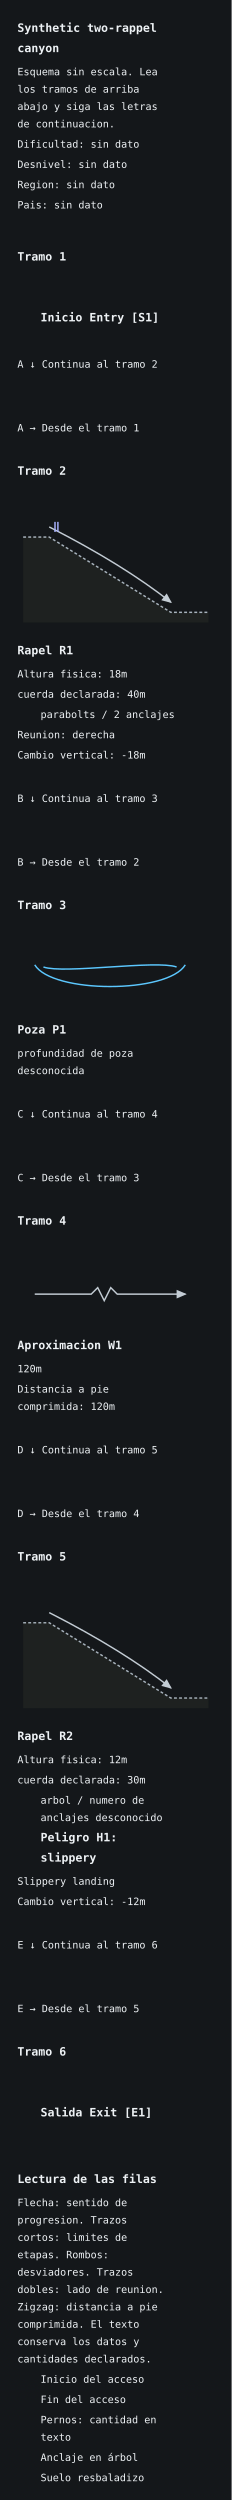
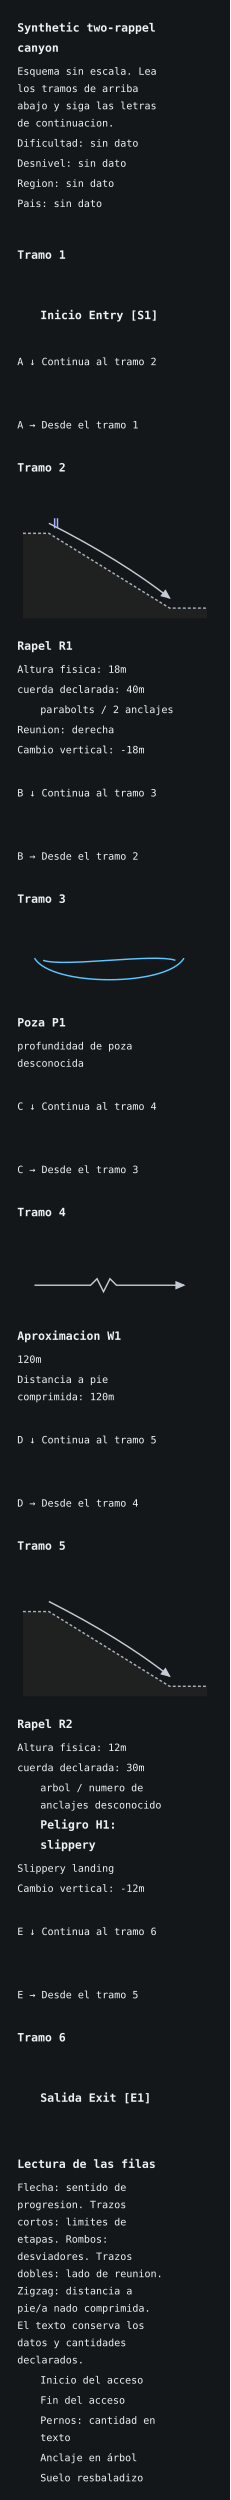
- <svg xmlns="http://www.w3.org/2000/svg" role="img" lang="es" xml:lang="es" aria-labelledby="canyon-minimal-320-title" aria-describedby="canyon-minimal-320-description" viewBox="0 0 320 3454" width="320" height="3454" style="max-width: none; min-width: 320px; height: auto;" data-vrl-flow="rows">
+ <svg xmlns="http://www.w3.org/2000/svg" role="img" lang="es" xml:lang="es" aria-labelledby="canyon-minimal-320-title" aria-describedby="canyon-minimal-320-description" viewBox="0 0 320 3478" width="320" height="3478" style="max-width: none; min-width: 320px; height: auto;" data-vrl-flow="rows">
  <defs>
    <marker id="canyon-minimal-320-arrow" markerWidth="8" markerHeight="8" refX="6" refY="3" orient="auto" markerUnits="strokeWidth">
      <path d="M0,0 L0,6 L7,3 z" fill="#c3ccd4" />
    </marker>
  </defs>
-   <rect x="0" y="0" width="320" height="3454" fill="#14171a" />
+   <rect x="0" y="0" width="320" height="3478" fill="#14171a" />
  <text x="24" y="44" font-family="ui-monospace, monospace" font-size="16" font-weight="700" fill="#eef2f5" xml:space="preserve">Synthetic two-rappel </text>
  <text x="24" y="72" font-family="ui-monospace, monospace" font-size="16" font-weight="700" fill="#eef2f5" xml:space="preserve">canyon</text>
  <text x="24" y="104" font-family="ui-monospace, monospace" font-size="14" font-weight="400" fill="#eef2f5" xml:space="preserve">Esquema sin escala. Lea </text>
  <text x="24" y="128" font-family="ui-monospace, monospace" font-size="14" font-weight="400" fill="#eef2f5" xml:space="preserve">los tramos de arriba </text>
  <text x="24" y="152" font-family="ui-monospace, monospace" font-size="14" font-weight="400" fill="#eef2f5" xml:space="preserve">abajo y siga las letras </text>
  <text x="24" y="176" font-family="ui-monospace, monospace" font-size="14" font-weight="400" fill="#eef2f5" xml:space="preserve">de continuacion.</text>
  <text x="24" y="204" font-family="ui-monospace, monospace" font-size="14" font-weight="400" fill="#eef2f5" xml:space="preserve">Dificultad: sin dato</text>
  <text x="24" y="232" font-family="ui-monospace, monospace" font-size="14" font-weight="400" fill="#eef2f5" xml:space="preserve">Desnivel: sin dato</text>
  <text x="24" y="260" font-family="ui-monospace, monospace" font-size="14" font-weight="400" fill="#eef2f5" xml:space="preserve">Region: sin dato</text>
  <text x="24" y="288" font-family="ui-monospace, monospace" font-size="14" font-weight="400" fill="#eef2f5" xml:space="preserve">Pais: sin dato</text>
  <g class="vrl-row" data-section="1" data-elements="0">
    <text x="24" y="360" font-family="ui-monospace, monospace" font-size="16" font-weight="700" fill="#eef2f5" xml:space="preserve">Tramo 1</text>
    <text x="56" y="444" font-family="ui-monospace, monospace" font-size="16" font-weight="700" fill="#eef2f5" xml:space="preserve" data-element="0">Inicio Entry [S1]</text>
    <g class="vrl-continuation" data-code="A" data-role="out" data-section="2">
      <text x="24" y="508" font-family="ui-monospace, monospace" font-size="14" font-weight="400" fill="#eef2f5" xml:space="preserve">A ↓ Continua al tramo 2</text>
    </g>
  </g>
  <g class="vrl-row" data-section="2" data-elements="1">
    <g class="vrl-continuation" data-code="A" data-role="in" data-section="1">
      <text x="24" y="596" font-family="ui-monospace, monospace" font-size="14" font-weight="400" fill="#eef2f5" xml:space="preserve">A → Desde el tramo 1</text>
    </g>
    <text x="24" y="656" font-family="ui-monospace, monospace" font-size="16" font-weight="700" fill="#eef2f5" xml:space="preserve">Tramo 2</text>
    <path class="vrl-row-wash" d="M 32 742 L 68 742 L 236 846 L 288 846 L 288 860 L 32 860 Z" fill="#2e3129" fill-opacity="0.4" stroke="none" stroke-width="2" />
    <path class="vrl-row-contour" d="M 32 742 L 68 742 L 236 846 L 288 846" fill="none" fill-opacity="0.4" stroke="#a8b3bd" stroke-width="2" stroke-dasharray="4 3" />
    <path class="vrl-row-technical" d="M 68 728 C 136 762.667 192 797.333 236 832" fill="none" fill-opacity="0.4" stroke="#c3ccd4" stroke-width="2" marker-end="url(#canyon-minimal-320-arrow)" />
    <path class="vrl-row-station" d="M 76 721 L 76 735" fill="none" fill-opacity="0.4" stroke="#a9b3ff" stroke-width="2" />
    <path class="vrl-row-station" d="M 80 721 L 80 735" fill="none" fill-opacity="0.4" stroke="#a9b3ff" stroke-width="2" />
    <text x="24" y="904" font-family="ui-monospace, monospace" font-size="16" font-weight="700" fill="#eef2f5" xml:space="preserve" data-element="1">Rapel R1</text>
    <text x="24" y="936" font-family="ui-monospace, monospace" font-size="14" font-weight="400" fill="#eef2f5" xml:space="preserve" data-element="1">Altura fisica: 18m</text>
    <text x="24" y="964" font-family="ui-monospace, monospace" font-size="14" font-weight="400" fill="#eef2f5" xml:space="preserve" data-element="1">cuerda declarada: 40m</text>
    <text x="56" y="992" font-family="ui-monospace, monospace" font-size="14" font-weight="400" fill="#eef2f5" xml:space="preserve" data-element="1">parabolts / 2 anclajes</text>
    <text x="24" y="1020" font-family="ui-monospace, monospace" font-size="14" font-weight="400" fill="#eef2f5" xml:space="preserve" data-element="1">Reunion: derecha</text>
    <text x="24" y="1048" font-family="ui-monospace, monospace" font-size="14" font-weight="400" fill="#eef2f5" xml:space="preserve" data-element="1">Cambio vertical: -18m</text>
    <g class="vrl-continuation" data-code="B" data-role="out" data-section="3">
      <text x="24" y="1108" font-family="ui-monospace, monospace" font-size="14" font-weight="400" fill="#eef2f5" xml:space="preserve">B ↓ Continua al tramo 3</text>
    </g>
  </g>
  <g class="vrl-row" data-section="3" data-elements="2">
    <g class="vrl-continuation" data-code="B" data-role="in" data-section="2">
      <text x="24" y="1196" font-family="ui-monospace, monospace" font-size="14" font-weight="400" fill="#eef2f5" xml:space="preserve">B → Desde el tramo 2</text>
    </g>
    <text x="24" y="1256" font-family="ui-monospace, monospace" font-size="16" font-weight="700" fill="#eef2f5" xml:space="preserve">Tramo 3</text>
    <path class="vrl-row-pool" d="M 48 1333 C 72 1373 232 1373 256 1333" fill="none" fill-opacity="0.4" stroke="#5cc8ff" stroke-width="2" />
    <path class="vrl-row-water" d="M 60 1336 C 88 1346 216 1326 244 1336" fill="none" fill-opacity="0.4" stroke="#5cc8ff" stroke-width="2" />
    <text x="24" y="1428" font-family="ui-monospace, monospace" font-size="16" font-weight="700" fill="#eef2f5" xml:space="preserve" data-element="2">Poza P1</text>
    <text x="24" y="1460" font-family="ui-monospace, monospace" font-size="14" font-weight="400" fill="#eef2f5" xml:space="preserve" data-element="2">profundidad de poza </text>
    <text x="24" y="1484" font-family="ui-monospace, monospace" font-size="14" font-weight="400" fill="#eef2f5" xml:space="preserve" data-element="2">desconocida</text>
    <g class="vrl-continuation" data-code="C" data-role="out" data-section="4">
      <text x="24" y="1544" font-family="ui-monospace, monospace" font-size="14" font-weight="400" fill="#eef2f5" xml:space="preserve">C ↓ Continua al tramo 4</text>
    </g>
  </g>
  <g class="vrl-row" data-section="4" data-elements="3">
    <g class="vrl-continuation" data-code="C" data-role="in" data-section="3">
      <text x="24" y="1632" font-family="ui-monospace, monospace" font-size="14" font-weight="400" fill="#eef2f5" xml:space="preserve">C → Desde el tramo 3</text>
    </g>
    <text x="24" y="1692" font-family="ui-monospace, monospace" font-size="16" font-weight="700" fill="#eef2f5" xml:space="preserve">Tramo 4</text>
    <path class="vrl-row-distance-break" d="M 48 1788 L 126 1788 L 135 1779 L 144 1797 L 153 1779 L 162 1788 L 256 1788" fill="none" fill-opacity="0.4" stroke="#c3ccd4" stroke-width="2" marker-end="url(#canyon-minimal-320-arrow)" />
    <text x="24" y="1864" font-family="ui-monospace, monospace" font-size="16" font-weight="700" fill="#eef2f5" xml:space="preserve" data-element="3">Aproximacion W1</text>
    <text x="24" y="1896" font-family="ui-monospace, monospace" font-size="14" font-weight="400" fill="#eef2f5" xml:space="preserve" data-element="3">120m</text>
    <text x="24" y="1924" font-family="ui-monospace, monospace" font-size="14" font-weight="400" fill="#eef2f5" xml:space="preserve" data-element="3">Distancia a pie </text>
    <text x="24" y="1948" font-family="ui-monospace, monospace" font-size="14" font-weight="400" fill="#eef2f5" xml:space="preserve" data-element="3">comprimida: 120m</text>
    <g class="vrl-continuation" data-code="D" data-role="out" data-section="5">
      <text x="24" y="2008" font-family="ui-monospace, monospace" font-size="14" font-weight="400" fill="#eef2f5" xml:space="preserve">D ↓ Continua al tramo 5</text>
    </g>
  </g>
  <g class="vrl-row" data-section="5" data-elements="4,5">
    <g class="vrl-continuation" data-code="D" data-role="in" data-section="4">
      <text x="24" y="2096" font-family="ui-monospace, monospace" font-size="14" font-weight="400" fill="#eef2f5" xml:space="preserve">D → Desde el tramo 4</text>
    </g>
    <text x="24" y="2156" font-family="ui-monospace, monospace" font-size="16" font-weight="700" fill="#eef2f5" xml:space="preserve">Tramo 5</text>
    <path class="vrl-row-wash" d="M 32 2242 L 68 2242 L 236 2346 L 288 2346 L 288 2360 L 32 2360 Z" fill="#2e3129" fill-opacity="0.4" stroke="none" stroke-width="2" />
    <path class="vrl-row-contour" d="M 32 2242 L 68 2242 L 236 2346 L 288 2346" fill="none" fill-opacity="0.4" stroke="#a8b3bd" stroke-width="2" stroke-dasharray="4 3" />
    <path class="vrl-row-technical" d="M 68 2228 C 136 2262.667 192 2297.333 236 2332" fill="none" fill-opacity="0.4" stroke="#c3ccd4" stroke-width="2" marker-end="url(#canyon-minimal-320-arrow)" />
    <text x="24" y="2404" font-family="ui-monospace, monospace" font-size="16" font-weight="700" fill="#eef2f5" xml:space="preserve" data-element="4">Rapel R2</text>
    <text x="24" y="2436" font-family="ui-monospace, monospace" font-size="14" font-weight="400" fill="#eef2f5" xml:space="preserve" data-element="4">Altura fisica: 12m</text>
    <text x="24" y="2464" font-family="ui-monospace, monospace" font-size="14" font-weight="400" fill="#eef2f5" xml:space="preserve" data-element="4">cuerda declarada: 30m</text>
    <text x="56" y="2492" font-family="ui-monospace, monospace" font-size="14" font-weight="400" fill="#eef2f5" xml:space="preserve" data-element="4">arbol / numero de </text>
    <text x="56" y="2516" font-family="ui-monospace, monospace" font-size="14" font-weight="400" fill="#eef2f5" xml:space="preserve" data-element="4">anclajes desconocido</text>
    <text x="56" y="2544" font-family="ui-monospace, monospace" font-size="16" font-weight="700" fill="#eef2f5" xml:space="preserve" data-element="5">Peligro H1: </text>
    <text x="56" y="2572" font-family="ui-monospace, monospace" font-size="16" font-weight="700" fill="#eef2f5" xml:space="preserve" data-element="5">slippery</text>
    <text x="24" y="2604" font-family="ui-monospace, monospace" font-size="14" font-weight="400" fill="#eef2f5" xml:space="preserve" data-element="5">Slippery landing</text>
    <text x="24" y="2632" font-family="ui-monospace, monospace" font-size="14" font-weight="400" fill="#eef2f5" xml:space="preserve" data-element="4">Cambio vertical: -12m</text>
    <g class="vrl-continuation" data-code="E" data-role="out" data-section="6">
      <text x="24" y="2692" font-family="ui-monospace, monospace" font-size="14" font-weight="400" fill="#eef2f5" xml:space="preserve">E ↓ Continua al tramo 6</text>
    </g>
  </g>
  <g class="vrl-row" data-section="6" data-elements="6">
    <g class="vrl-continuation" data-code="E" data-role="in" data-section="5">
      <text x="24" y="2780" font-family="ui-monospace, monospace" font-size="14" font-weight="400" fill="#eef2f5" xml:space="preserve">E → Desde el tramo 5</text>
    </g>
    <text x="24" y="2840" font-family="ui-monospace, monospace" font-size="16" font-weight="700" fill="#eef2f5" xml:space="preserve">Tramo 6</text>
    <text x="56" y="2924" font-family="ui-monospace, monospace" font-size="16" font-weight="700" fill="#eef2f5" xml:space="preserve" data-element="6">Salida Exit [E1]</text>
  </g>
  <text x="24" y="3016" font-family="ui-monospace, monospace" font-size="16" font-weight="700" fill="#eef2f5" xml:space="preserve">Lectura de las filas</text>
  <text x="24" y="3048" font-family="ui-monospace, monospace" font-size="14" font-weight="400" fill="#eef2f5" xml:space="preserve">Flecha: sentido de </text>
  <text x="24" y="3072" font-family="ui-monospace, monospace" font-size="14" font-weight="400" fill="#eef2f5" xml:space="preserve">progresion. Trazos </text>
  <text x="24" y="3096" font-family="ui-monospace, monospace" font-size="14" font-weight="400" fill="#eef2f5" xml:space="preserve">cortos: limites de </text>
  <text x="24" y="3120" font-family="ui-monospace, monospace" font-size="14" font-weight="400" fill="#eef2f5" xml:space="preserve">etapas. Rombos: </text>
  <text x="24" y="3144" font-family="ui-monospace, monospace" font-size="14" font-weight="400" fill="#eef2f5" xml:space="preserve">desviadores. Trazos </text>
  <text x="24" y="3168" font-family="ui-monospace, monospace" font-size="14" font-weight="400" fill="#eef2f5" xml:space="preserve">dobles: lado de reunion. </text>
-   <text x="24" y="3192" font-family="ui-monospace, monospace" font-size="14" font-weight="400" fill="#eef2f5" xml:space="preserve">Zigzag: distancia a pie </text>
-   <text x="24" y="3216" font-family="ui-monospace, monospace" font-size="14" font-weight="400" fill="#eef2f5" xml:space="preserve">comprimida. El texto </text>
-   <text x="24" y="3240" font-family="ui-monospace, monospace" font-size="14" font-weight="400" fill="#eef2f5" xml:space="preserve">conserva los datos y </text>
-   <text x="24" y="3264" font-family="ui-monospace, monospace" font-size="14" font-weight="400" fill="#eef2f5" xml:space="preserve">cantidades declarados.</text>
-   <text x="56" y="3292" font-family="ui-monospace, monospace" font-size="14" font-weight="400" fill="#eef2f5" xml:space="preserve">Inicio del acceso</text>
-   <text x="56" y="3320" font-family="ui-monospace, monospace" font-size="14" font-weight="400" fill="#eef2f5" xml:space="preserve">Fin del acceso</text>
-   <text x="56" y="3348" font-family="ui-monospace, monospace" font-size="14" font-weight="400" fill="#eef2f5" xml:space="preserve">Pernos: cantidad en </text>
-   <text x="56" y="3372" font-family="ui-monospace, monospace" font-size="14" font-weight="400" fill="#eef2f5" xml:space="preserve">texto</text>
-   <text x="56" y="3400" font-family="ui-monospace, monospace" font-size="14" font-weight="400" fill="#eef2f5" xml:space="preserve">Anclaje en árbol</text>
-   <text x="56" y="3428" font-family="ui-monospace, monospace" font-size="14" font-weight="400" fill="#eef2f5" xml:space="preserve">Suelo resbaladizo</text>
+   <text x="24" y="3192" font-family="ui-monospace, monospace" font-size="14" font-weight="400" fill="#eef2f5" xml:space="preserve">Zigzag: distancia a </text>
+   <text x="24" y="3216" font-family="ui-monospace, monospace" font-size="14" font-weight="400" fill="#eef2f5" xml:space="preserve">pie/a nado comprimida. </text>
+   <text x="24" y="3240" font-family="ui-monospace, monospace" font-size="14" font-weight="400" fill="#eef2f5" xml:space="preserve">El texto conserva los </text>
+   <text x="24" y="3264" font-family="ui-monospace, monospace" font-size="14" font-weight="400" fill="#eef2f5" xml:space="preserve">datos y cantidades </text>
+   <text x="24" y="3288" font-family="ui-monospace, monospace" font-size="14" font-weight="400" fill="#eef2f5" xml:space="preserve">declarados.</text>
+   <text x="56" y="3316" font-family="ui-monospace, monospace" font-size="14" font-weight="400" fill="#eef2f5" xml:space="preserve">Inicio del acceso</text>
+   <text x="56" y="3344" font-family="ui-monospace, monospace" font-size="14" font-weight="400" fill="#eef2f5" xml:space="preserve">Fin del acceso</text>
+   <text x="56" y="3372" font-family="ui-monospace, monospace" font-size="14" font-weight="400" fill="#eef2f5" xml:space="preserve">Pernos: cantidad en </text>
+   <text x="56" y="3396" font-family="ui-monospace, monospace" font-size="14" font-weight="400" fill="#eef2f5" xml:space="preserve">texto</text>
+   <text x="56" y="3424" font-family="ui-monospace, monospace" font-size="14" font-weight="400" fill="#eef2f5" xml:space="preserve">Anclaje en árbol</text>
+   <text x="56" y="3452" font-family="ui-monospace, monospace" font-size="14" font-weight="400" fill="#eef2f5" xml:space="preserve">Suelo resbaladizo</text>
</svg>
